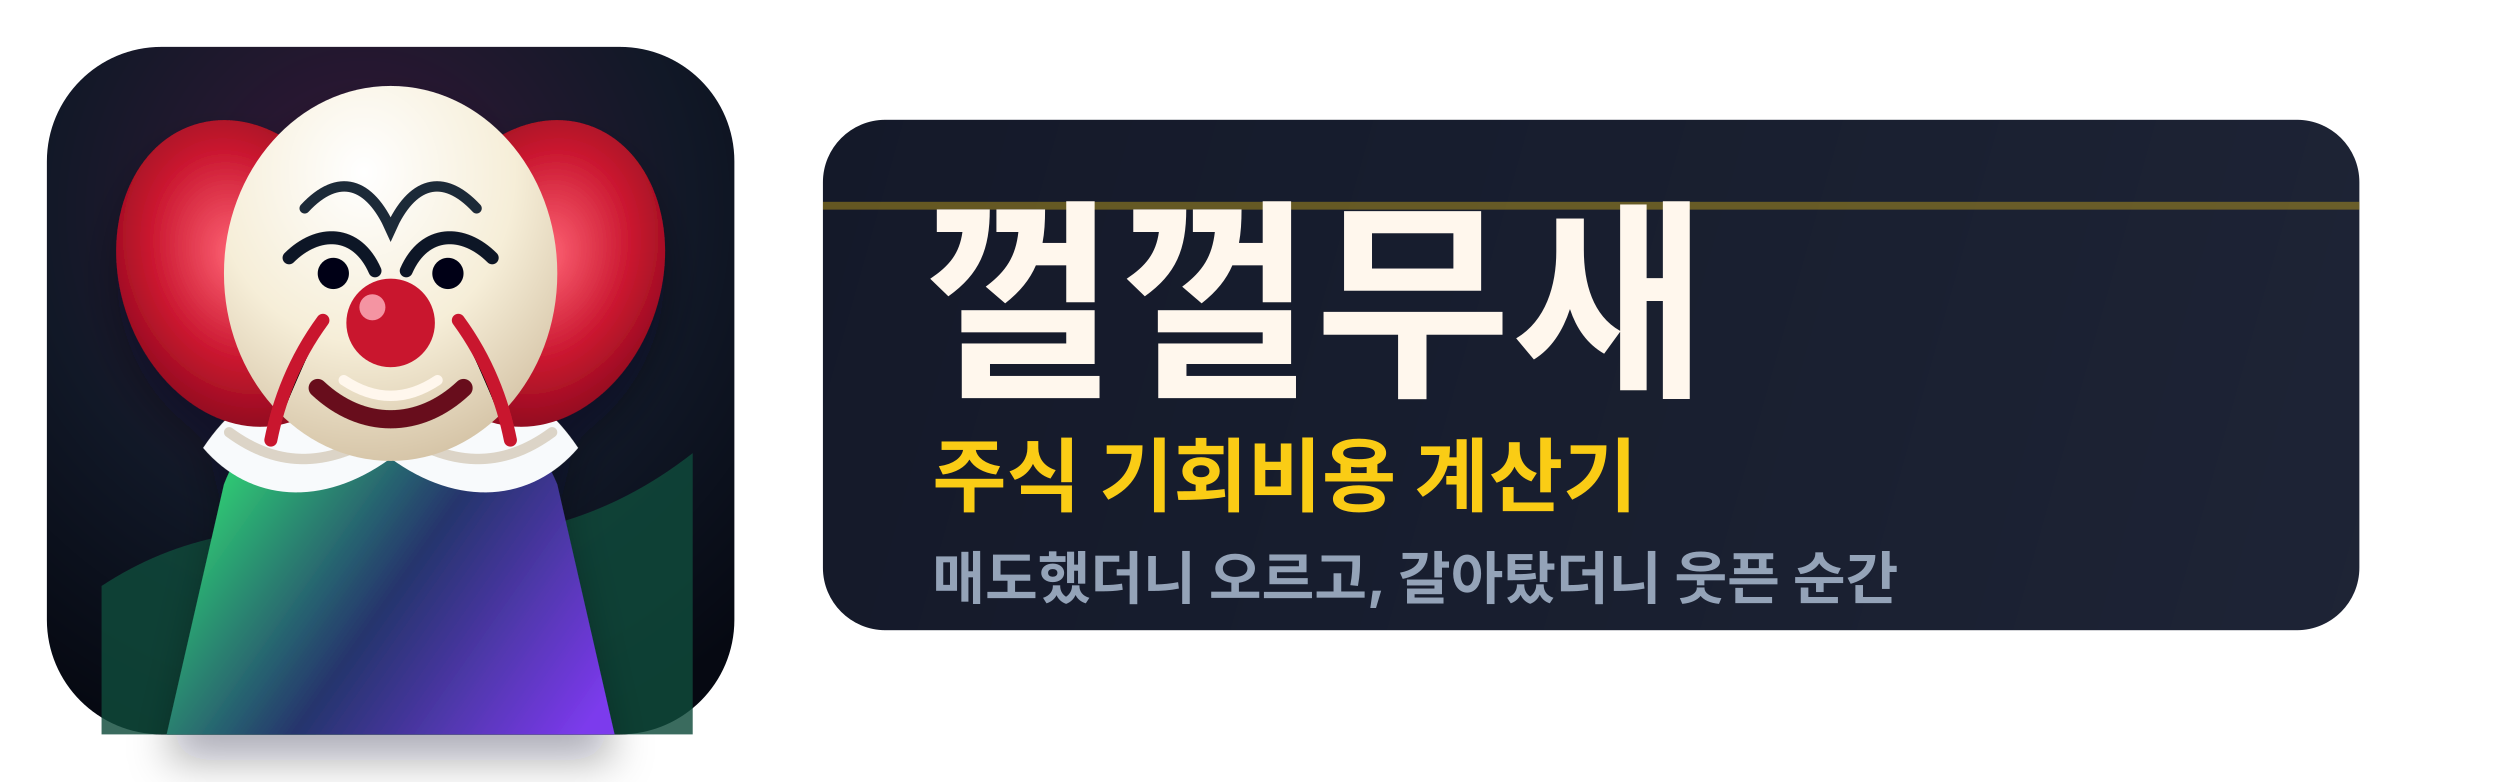
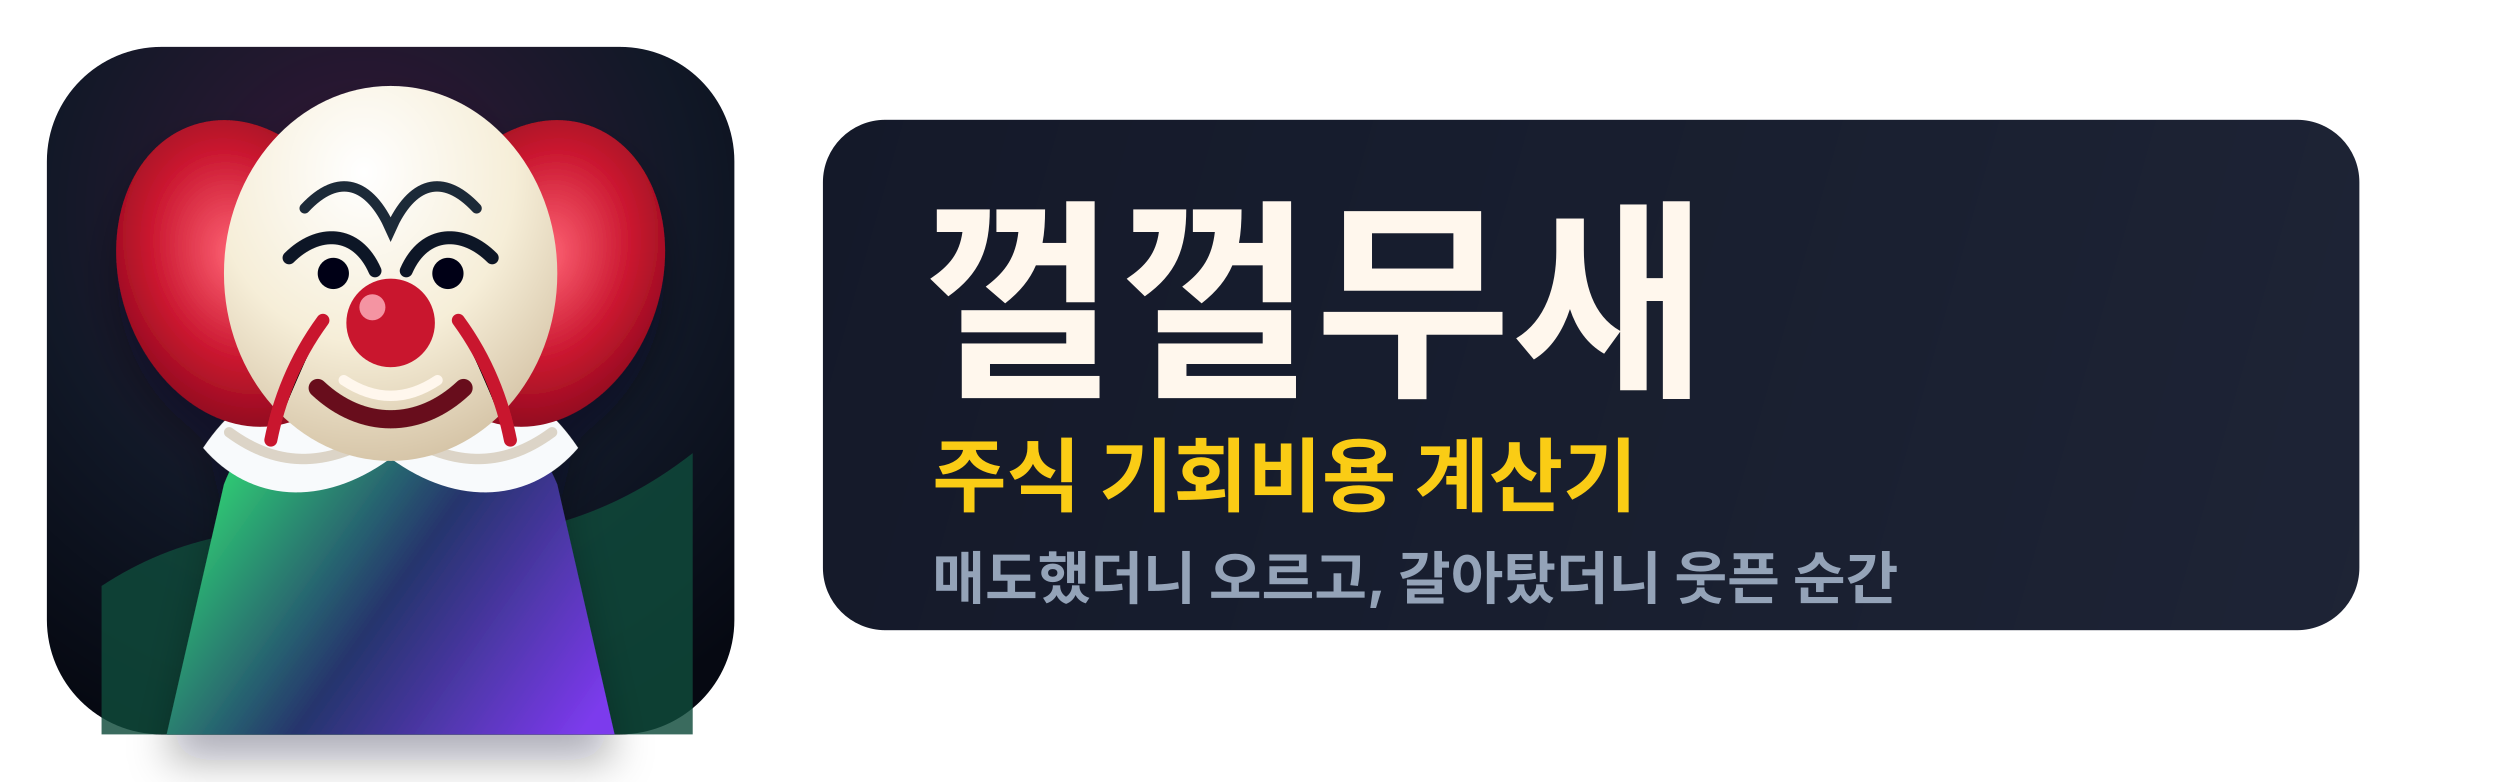
<svg xmlns="http://www.w3.org/2000/svg" width="960" height="300" viewBox="0 0 960 300" role="img" aria-labelledby="title desc">
  <defs>
    <radialGradient id="badge" cx="46%" cy="24%" r="82%">
      <stop offset="0" stop-color="#351737" />
      <stop offset="0.58" stop-color="#111827" />
      <stop offset="1" stop-color="#060912" />
    </radialGradient>
    <radialGradient id="hair" cx="50%" cy="44%" r="72%">
      <stop offset="0" stop-color="#FF6475" />
      <stop offset="0.48" stop-color="#C9162F" />
      <stop offset="1" stop-color="#6A0615" />
    </radialGradient>
    <radialGradient id="face" cx="42%" cy="23%" r="78%">
      <stop offset="0" stop-color="#FFFFFF" />
      <stop offset="0.58" stop-color="#F6EED8" />
      <stop offset="1" stop-color="#D6C5A8" />
    </radialGradient>
    <linearGradient id="suit" x1="80" y1="184" x2="222" y2="284" gradientUnits="userSpaceOnUse">
      <stop stop-color="#2FD074" />
      <stop offset="0.48" stop-color="#25346D" />
      <stop offset="1" stop-color="#7C3AED" />
    </linearGradient>
    <linearGradient id="word-bg" x1="312" y1="64" x2="925" y2="236" gradientUnits="userSpaceOnUse">
      <stop stop-color="#0A1020" />
      <stop offset="1" stop-color="#151B2E" />
    </linearGradient>
    <filter id="drop" x="-18%" y="-22%" width="136%" height="144%">
      <feDropShadow dx="0" dy="10" stdDeviation="8" flood-color="#020617" flood-opacity="0.32" />
    </filter>
  </defs>
  <rect x="18" y="18" width="264" height="264" rx="44" fill="url(#badge)" />
  <path d="M39 225C68 206 101 199 148 205C196 211 234 199 266 174V282H39Z" fill="#0F4A3B" opacity="0.82" />
  <g filter="url(#drop)">
    <path d="M86 186C96 160 119 146 150 146C181 146 203 160 214 186L236 282H64Z" fill="url(#suit)" />
    <path d="M78 172C96 145 123 137 150 154C177 137 204 145 222 172C204 193 176 195 150 176C124 195 96 193 78 172Z" fill="#F8FAFC" />
    <path d="M88 166C107 180 127 180 150 164C173 180 193 180 212 166" fill="none" stroke="#C4B59B" stroke-width="4" stroke-linecap="round" opacity="0.55" />
    <ellipse cx="93" cy="105" rx="47" ry="60" fill="url(#hair)" transform="rotate(-18 93 105)" />
    <ellipse cx="207" cy="105" rx="47" ry="60" fill="url(#hair)" transform="rotate(18 207 105)" />
    <path d="M100 66C119 28 181 28 200 66C178 55 122 55 100 66Z" fill="url(#hair)" />
    <ellipse cx="150" cy="105" rx="64" ry="72" fill="url(#face)" />
    <path d="M117 80C130 66 142 70 150 88C158 70 170 66 183 80" fill="none" stroke="#1F2937" stroke-width="4" stroke-linecap="round" />
    <path d="M111 99C122 88 137 88 144 104" fill="none" stroke="#111827" stroke-width="5" stroke-linecap="round" />
    <path d="M189 99C178 88 163 88 156 104" fill="none" stroke="#111827" stroke-width="5" stroke-linecap="round" />
    <circle cx="128" cy="105" r="6" fill="#020617" />
    <circle cx="172" cy="105" r="6" fill="#020617" />
    <path d="M124 123C113 138 107 154 104 169" stroke="#C9162F" stroke-width="5" stroke-linecap="round" />
    <path d="M176 123C187 138 193 154 196 169" stroke="#C9162F" stroke-width="5" stroke-linecap="round" />
    <circle cx="150" cy="124" r="17" fill="#C9162F" />
    <circle cx="143" cy="118" r="5" fill="#FFB4BF" opacity="0.8" />
    <path d="M122 149C139 165 161 165 178 149" fill="none" stroke="#67111D" stroke-width="7" stroke-linecap="round" />
    <path d="M132 146C144 154 156 154 168 146" fill="none" stroke="#FFF7ED" stroke-width="4" stroke-linecap="round" />
  </g>
  <rect x="316" y="46" width="590" height="196" rx="24" fill="url(#word-bg)" opacity="0.96" />
-   <path d="M316 79H906" stroke="#FACC15" stroke-width="3" opacity="0.35" />
  <text x="354" y="146" font-family="system-ui, -apple-system, BlinkMacSystemFont, 'Segoe UI', sans-serif" font-size="82" font-weight="900" fill="#FFF7ED">껄껄무새</text>
  <text x="358" y="194" font-family="system-ui, -apple-system, BlinkMacSystemFont, 'Segoe UI', sans-serif" font-size="31" font-weight="800" fill="#FACC15">주식 기회비용 계산기</text>
  <text x="358" y="230" font-family="system-ui, -apple-system, BlinkMacSystemFont, 'Segoe UI', sans-serif" font-size="22" font-weight="700" fill="#94A3B8">매도했더니 오르고, 갈아탔더니 웃픈 순간</text>
</svg>
